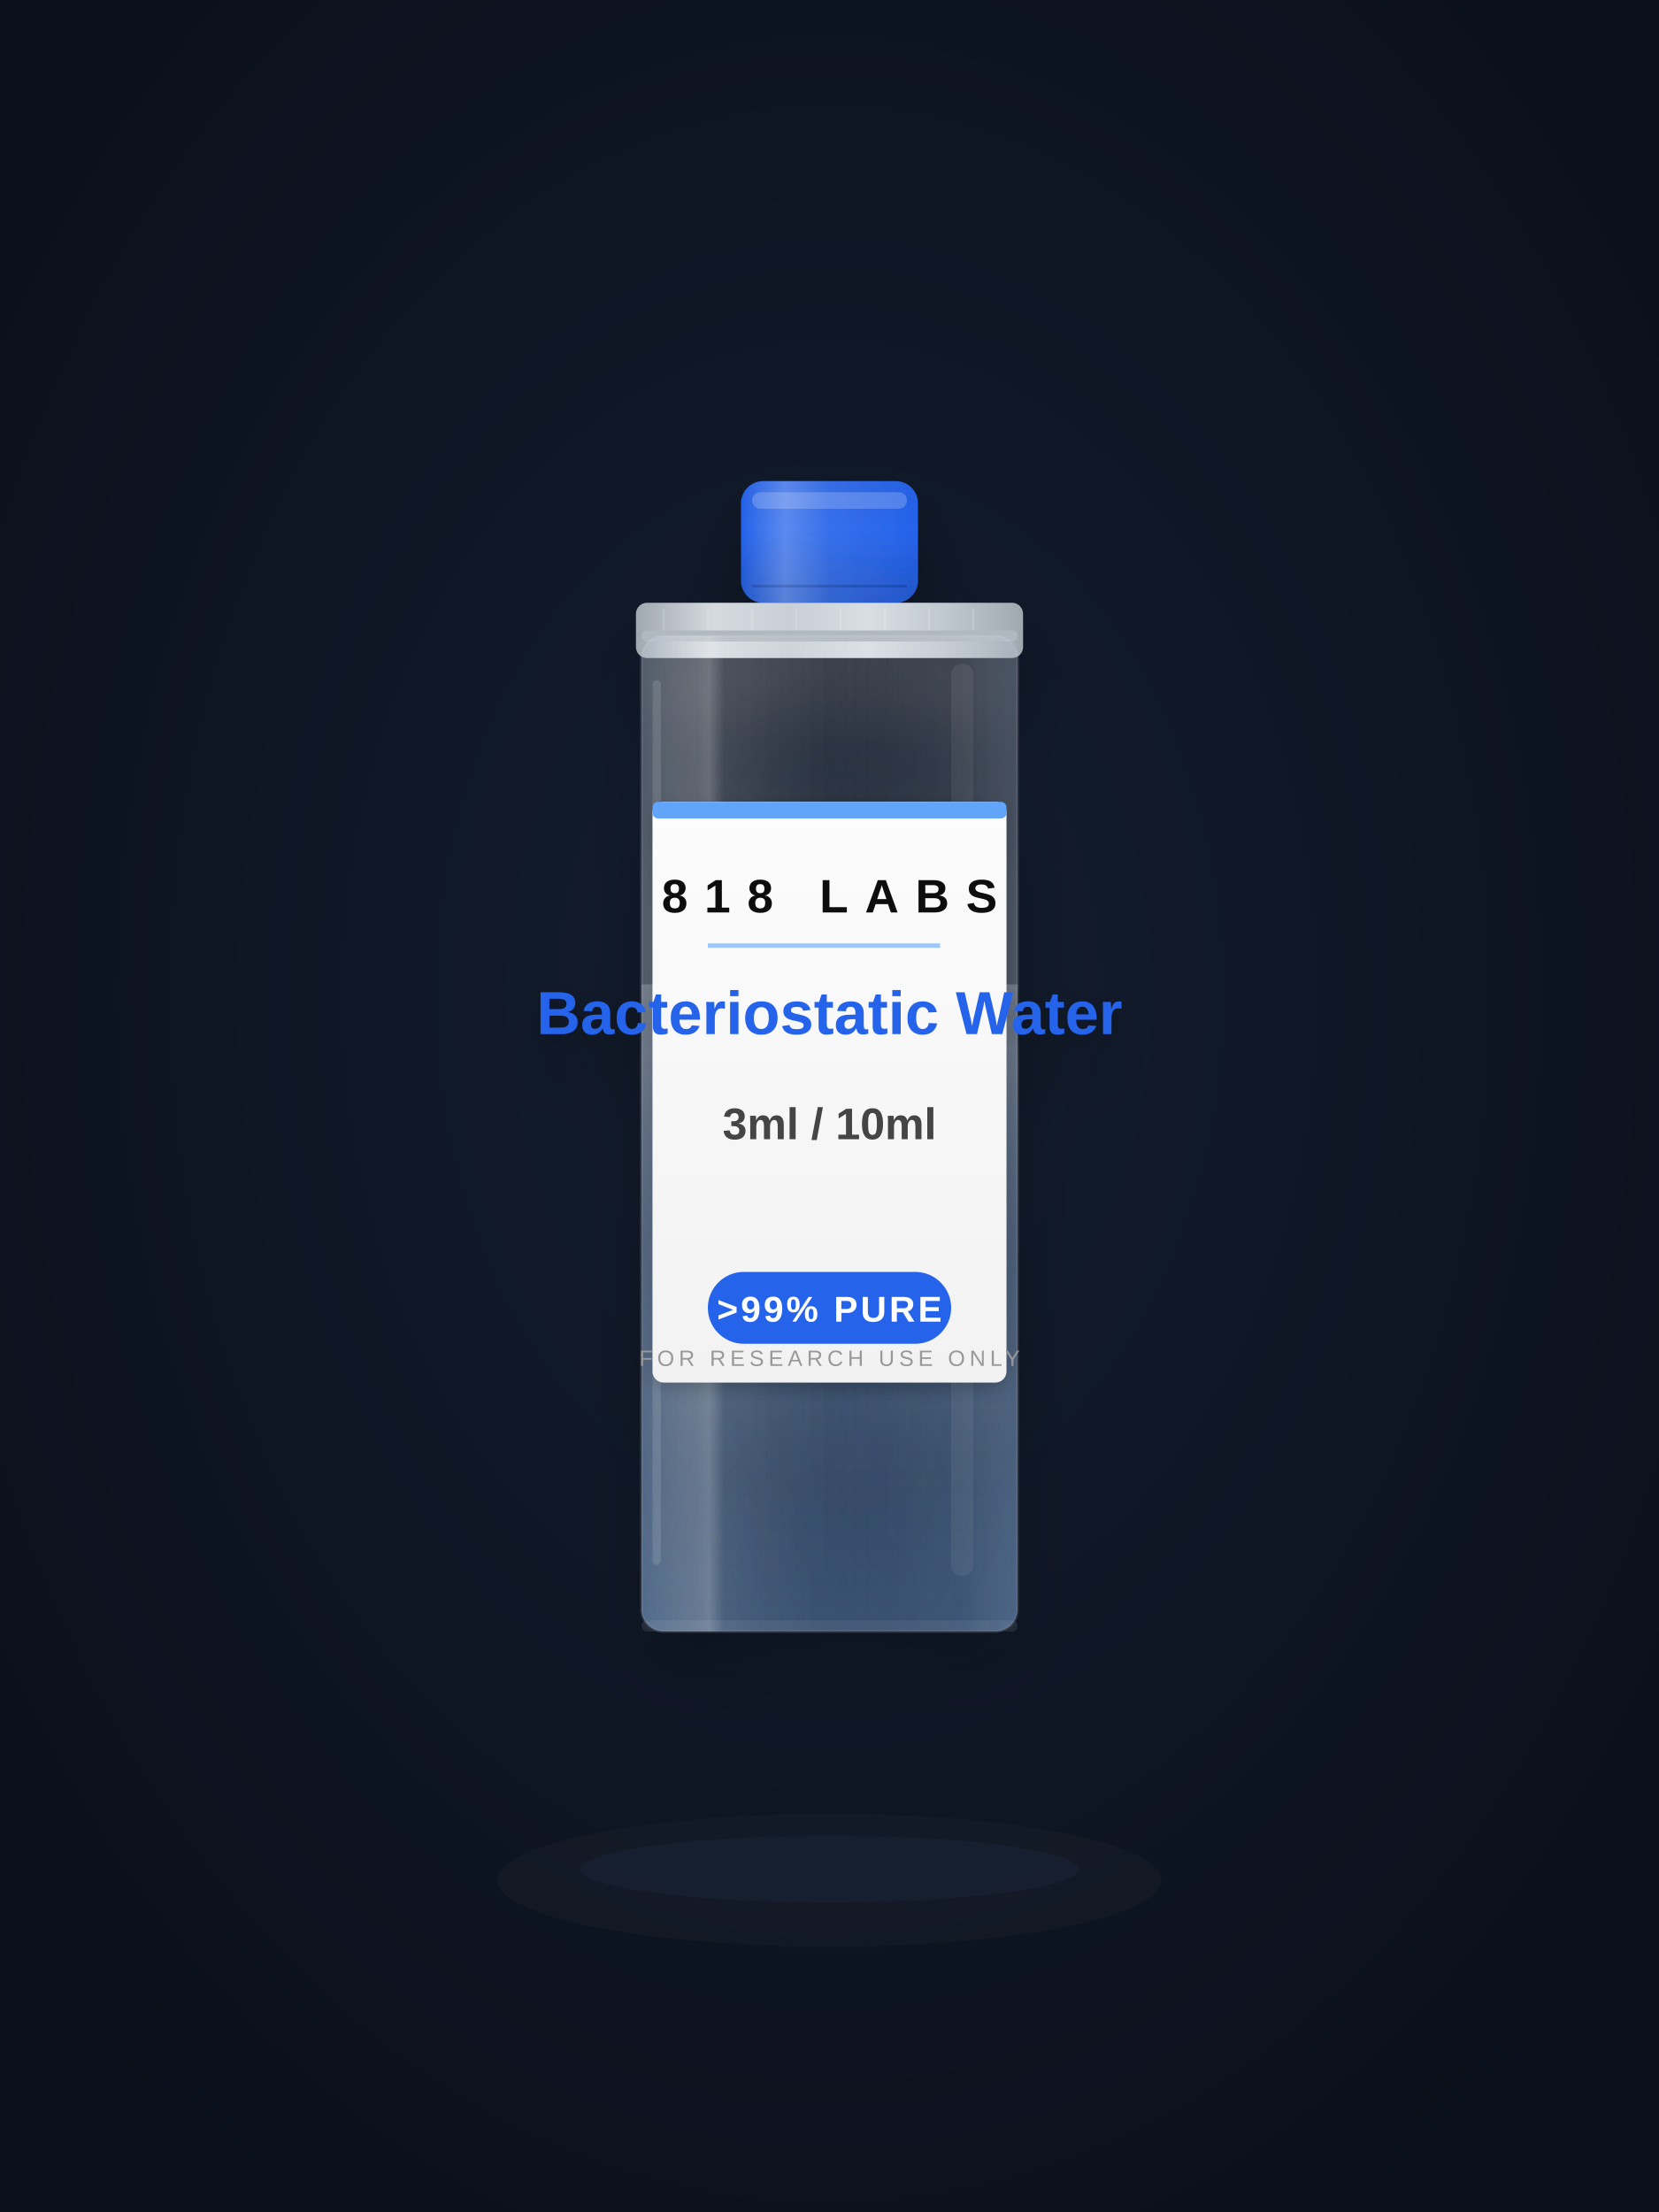
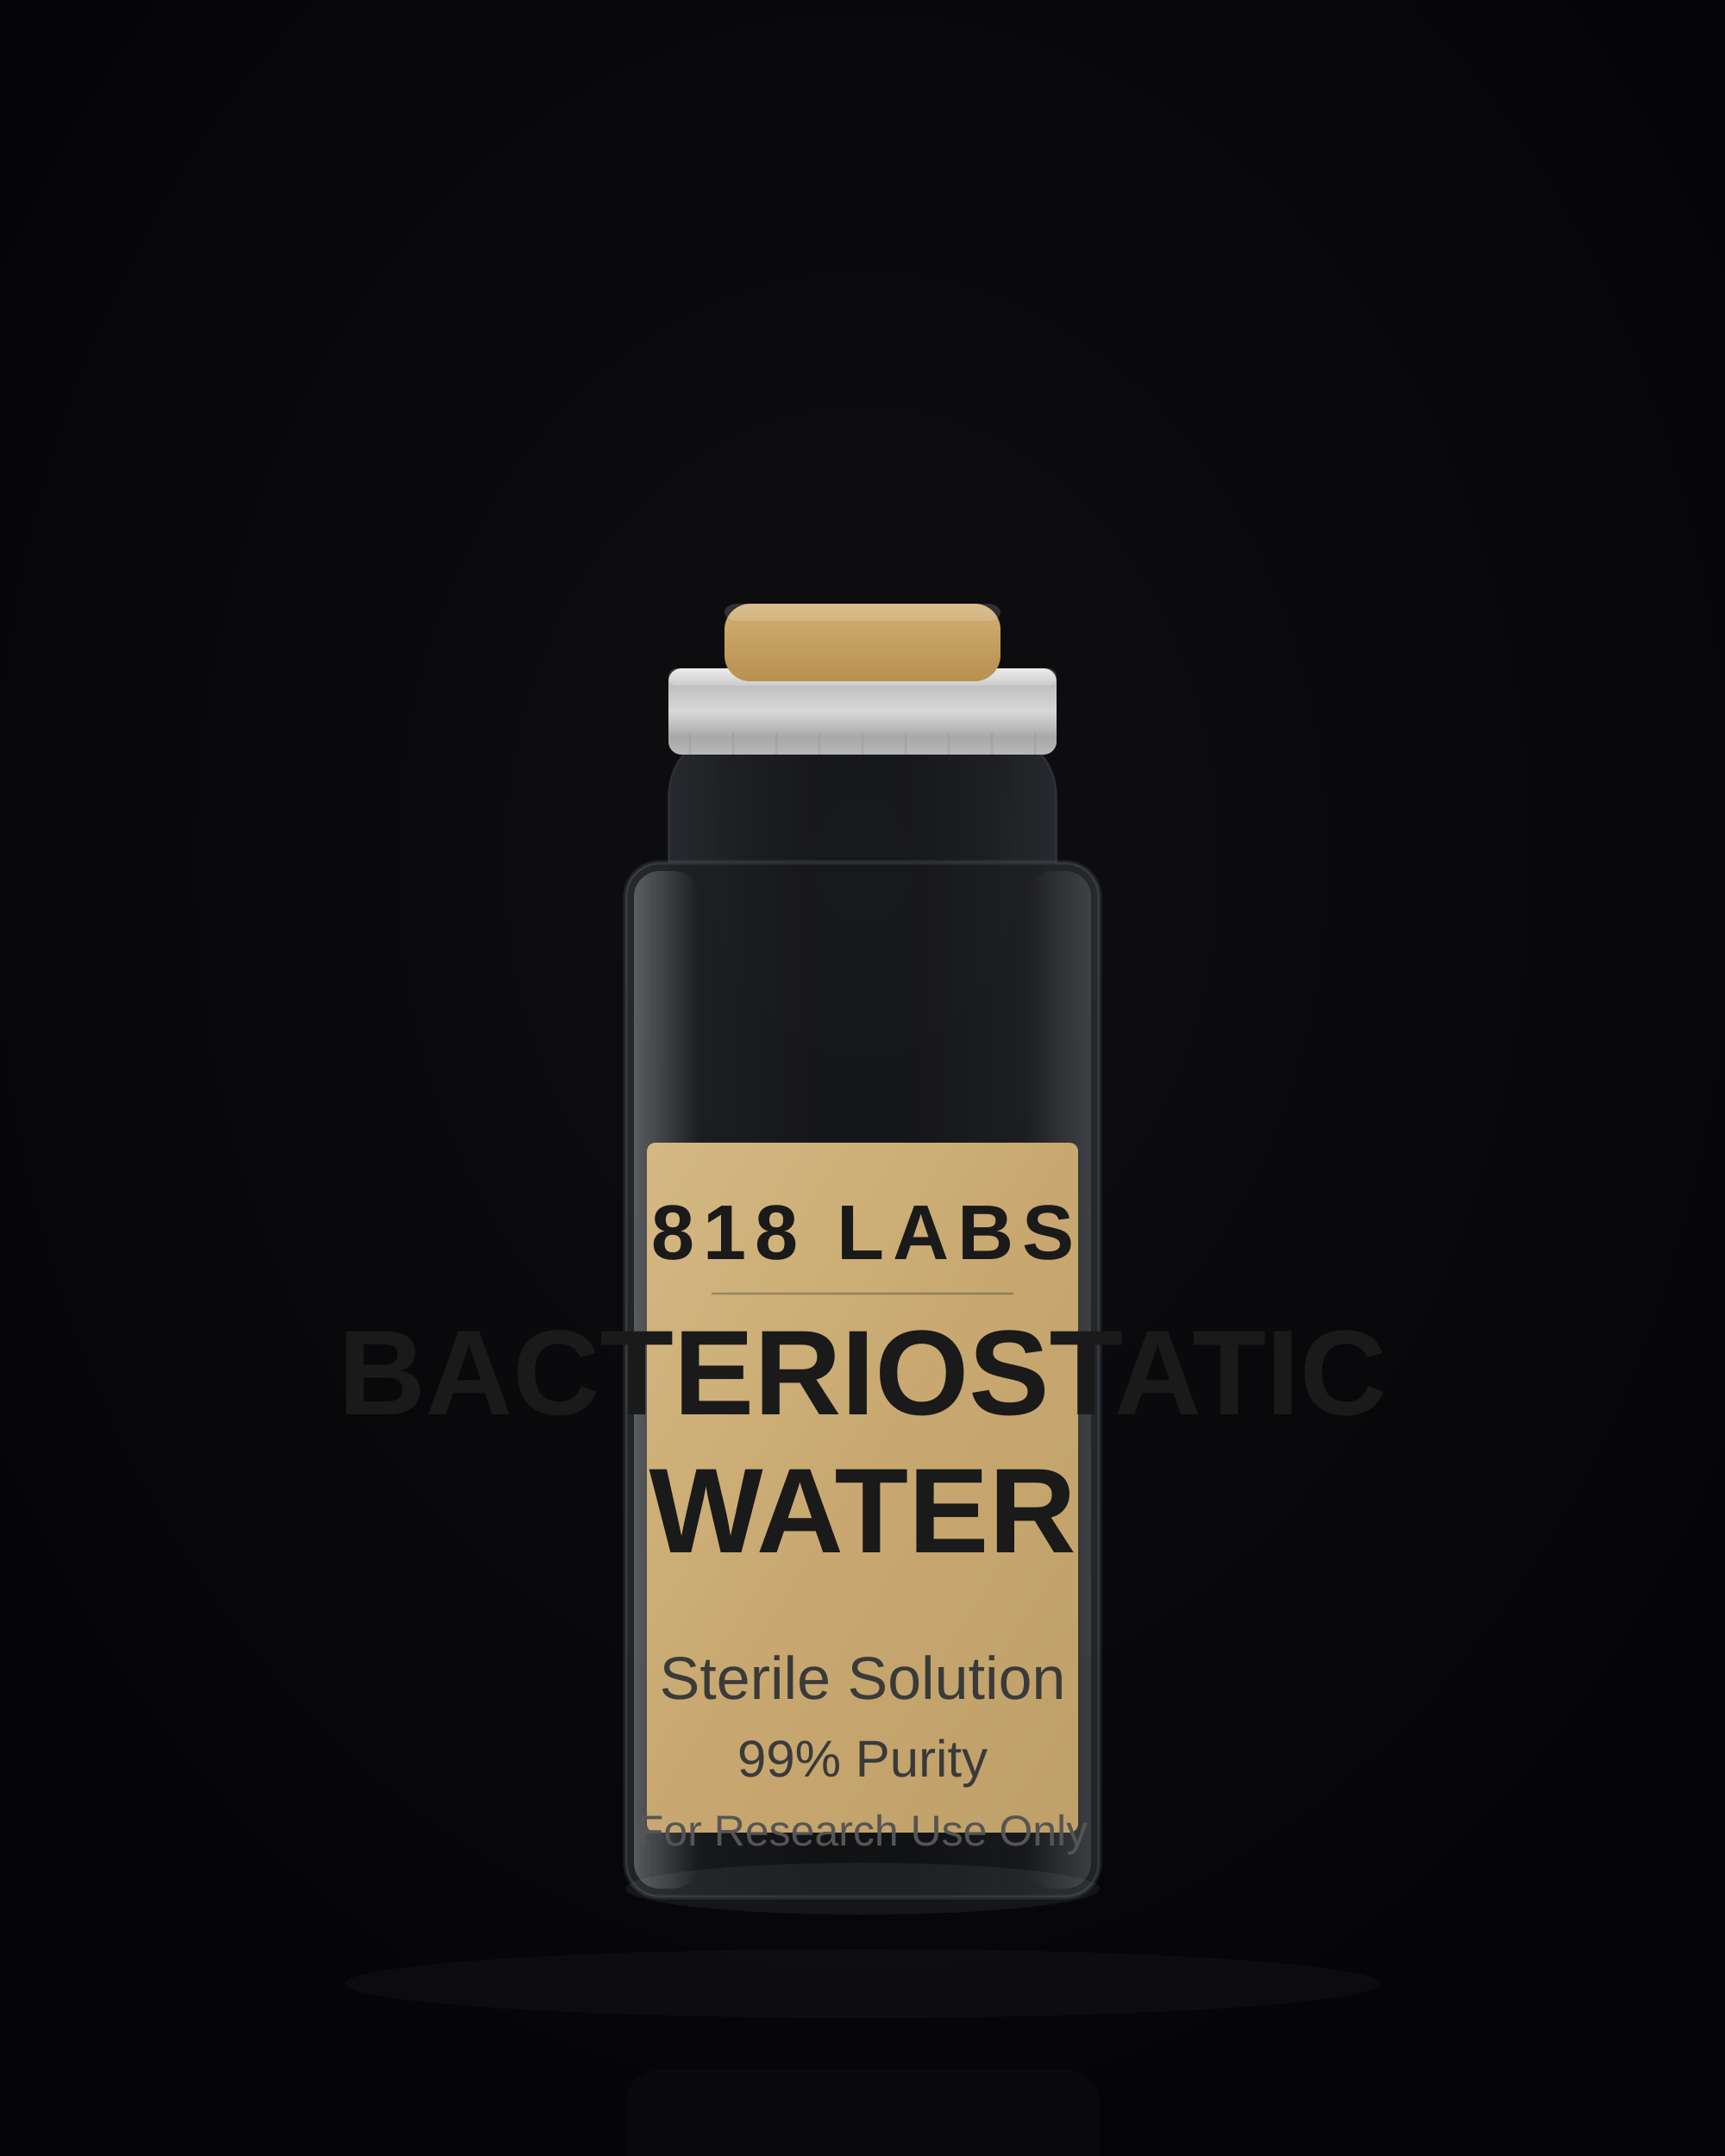
- <svg xmlns="http://www.w3.org/2000/svg" viewBox="0 0 300 400" width="300" height="400">
+ <svg xmlns="http://www.w3.org/2000/svg" viewBox="0 0 400 500" width="400" height="500">
  <defs>
-     <radialGradient id="rbgbacwater" cx="50%" cy="45%" r="65%">
-       <stop offset="0%" stop-color="#141e30" />
-       <stop offset="100%" stop-color="#0a0f1a" />
+     <radialGradient id="bg" cx="50%" cy="40%" r="60%">
+       <stop offset="0%" stop-color="#0f0f12" />
+       <stop offset="100%" stop-color="#050507" />
    </radialGradient>
-     <linearGradient id="glassbacwater" x1="0" y1="0" x2="1" y2="0">
-       <stop offset="0%" stop-color="#b8c5d4" stop-opacity="0.35" />
-       <stop offset="15%" stop-color="#e8edf2" stop-opacity="0.12" />
-       <stop offset="35%" stop-color="#f8fafc" stop-opacity="0.06" />
-       <stop offset="50%" stop-color="#f8fafc" stop-opacity="0.04" />
-       <stop offset="65%" stop-color="#f8fafc" stop-opacity="0.06" />
-       <stop offset="85%" stop-color="#e8edf2" stop-opacity="0.12" />
-       <stop offset="100%" stop-color="#b8c5d4" stop-opacity="0.3" />
+     <linearGradient id="glass" x1="0" y1="0" x2="1" y2="0">
+       <stop offset="0%" stop-color="rgba(180,200,210,0.15)" />
+       <stop offset="15%" stop-color="rgba(220,235,240,0.08)" />
+       <stop offset="40%" stop-color="rgba(200,215,225,0.05)" />
+       <stop offset="60%" stop-color="rgba(200,215,225,0.05)" />
+       <stop offset="85%" stop-color="rgba(220,235,240,0.08)" />
+       <stop offset="100%" stop-color="rgba(180,200,210,0.15)" />
    </linearGradient>
-     <linearGradient id="shinebacwater" x1="0" y1="0" x2="1" y2="0">
-       <stop offset="0%" stop-color="white" stop-opacity="0" />
-       <stop offset="18%" stop-color="white" stop-opacity="0.25" />
-       <stop offset="22%" stop-color="white" stop-opacity="0.08" />
-       <stop offset="100%" stop-color="white" stop-opacity="0" />
+     <linearGradient id="glassHL" x1="0" y1="0" x2="1" y2="0">
+       <stop offset="0%" stop-color="rgba(255,255,255,0.25)" />
+       <stop offset="100%" stop-color="rgba(255,255,255,0)" />
    </linearGradient>
-     <linearGradient id="liqbacwater" x1="0" y1="0" x2="0" y2="1">
-       <stop offset="0%" stop-color="#eff6ff" stop-opacity="0.2" />
-       <stop offset="40%" stop-color="#60a5fa" stop-opacity="0.12" />
-       <stop offset="100%" stop-color="#60a5fa" stop-opacity="0.25" />
+     <linearGradient id="glassHR" x1="0" y1="0" x2="1" y2="0">
+       <stop offset="0%" stop-color="rgba(255,255,255,0)" />
+       <stop offset="100%" stop-color="rgba(255,255,255,0.12)" />
    </linearGradient>
-     <linearGradient id="capbacwater" x1="0" y1="0" x2="0" y2="1">
-       <stop offset="0%" stop-color="#2563eb" stop-opacity="0.95" />
-       <stop offset="40%" stop-color="#2563eb" />
-       <stop offset="100%" stop-color="#2563eb" stop-opacity="0.8" />
+     <linearGradient id="silver" x1="0" y1="0" x2="0" y2="1">
+       <stop offset="0%" stop-color="#e8e8e8" />
+       <stop offset="20%" stop-color="#c0c0c0" />
+       <stop offset="50%" stop-color="#d8d8d8" />
+       <stop offset="80%" stop-color="#a8a8a8" />
+       <stop offset="100%" stop-color="#b8b8b8" />
    </linearGradient>
-     <linearGradient id="caphibacwater" x1="0" y1="0" x2="1" y2="0">
-       <stop offset="0%" stop-color="white" stop-opacity="0" />
-       <stop offset="25%" stop-color="white" stop-opacity="0.25" />
-       <stop offset="50%" stop-color="white" stop-opacity="0.08" />
-       <stop offset="100%" stop-color="white" stop-opacity="0" />
+     <linearGradient id="goldCap" x1="0" y1="0" x2="0" y2="1">
+       <stop offset="0%" stop-color="#d4b07a" />
+       <stop offset="50%" stop-color="#c4a060" />
+       <stop offset="100%" stop-color="#b89050" />
    </linearGradient>
-     <linearGradient id="crimpbacwater" x1="0" y1="0" x2="1" y2="0">
-       <stop offset="0%" stop-color="#a0a8b0" />
-       <stop offset="20%" stop-color="#d4dae0" />
-       <stop offset="40%" stop-color="#c8cfd6" />
-       <stop offset="60%" stop-color="#d8dee4" />
-       <stop offset="80%" stop-color="#c0c8d0" />
-       <stop offset="100%" stop-color="#a0a8b0" />
+     <linearGradient id="label" x1="0" y1="0" x2="1" y2="1">
+       <stop offset="0%" stop-color="#d4b882" />
+       <stop offset="50%" stop-color="#c8a870" />
+       <stop offset="100%" stop-color="#bfa068" />
    </linearGradient>
-     <linearGradient id="lblbacwater" x1="0" y1="0" x2="0" y2="1">
-       <stop offset="0%" stop-color="#fcfcfc" />
-       <stop offset="100%" stop-color="#f2f2f2" />
+     <linearGradient id="reflect" x1="0" y1="0" x2="0" y2="1">
+       <stop offset="0%" stop-color="rgba(180,200,210,0.08)" />
+       <stop offset="100%" stop-color="rgba(0,0,0,0)" />
    </linearGradient>
-     <filter id="vshadowbacwater">
-       <feGaussianBlur in="SourceAlpha" stdDeviation="6" />
-       <feOffset dy="8" />
-       <feComponentTransfer>
-         <feFuncA type="linear" slope="0.35" />
-       </feComponentTransfer>
-       <feMerge>
-         <feMergeNode />
-         <feMergeNode in="SourceGraphic" />
-       </feMerge>
-     </filter>
-     <filter id="ishadowbacwater">
-       <feGaussianBlur in="SourceAlpha" stdDeviation="1.5" />
-       <feOffset dy="1" />
-       <feComponentTransfer>
-         <feFuncA type="linear" slope="0.15" />
-       </feComponentTransfer>
-       <feMerge>
-         <feMergeNode />
-         <feMergeNode in="SourceGraphic" />
-       </feMerge>
-     </filter>
-     <clipPath id="vclipbacwater">
-       <rect x="116" y="115" width="68" height="180" rx="4" />
-     </clipPath>
  </defs>
-   <rect width="300" height="400" fill="url(#rbgbacwater)" />
-   <ellipse cx="150" cy="340" rx="60" ry="12" fill="white" opacity="0.02" />
-   <ellipse cx="150" cy="338" rx="45" ry="6" fill="#60a5fa" opacity="0.04" />
-   <g filter="url(#vshadowbacwater)">
-     <rect x="134" y="87" width="32" height="22" rx="4" fill="url(#capbacwater)" />
-     <rect x="134" y="87" width="32" height="22" rx="4" fill="url(#caphibacwater)" />
-     <rect x="136" y="89" width="28" height="3" rx="1.5" fill="white" opacity="0.2" />
-     <line x1="136" y1="106" x2="164" y2="106" stroke="black" stroke-opacity="0.15" stroke-width="0.5" />
-     <rect x="115" y="109" width="70" height="10" rx="2" fill="url(#crimpbacwater)" />
-     <line x1="120" y1="110" x2="120" y2="114" stroke="white" stroke-opacity="0.15" stroke-width="0.4" />
-     <line x1="128" y1="110" x2="128" y2="114" stroke="white" stroke-opacity="0.15" stroke-width="0.4" />
-     <line x1="136" y1="110" x2="136" y2="114" stroke="white" stroke-opacity="0.15" stroke-width="0.4" />
-     <line x1="144" y1="110" x2="144" y2="114" stroke="white" stroke-opacity="0.15" stroke-width="0.4" />
-     <line x1="152" y1="110" x2="152" y2="114" stroke="white" stroke-opacity="0.15" stroke-width="0.4" />
-     <line x1="160" y1="110" x2="160" y2="114" stroke="white" stroke-opacity="0.15" stroke-width="0.4" />
-     <line x1="168" y1="110" x2="168" y2="114" stroke="white" stroke-opacity="0.15" stroke-width="0.4" />
-     <line x1="176" y1="110" x2="176" y2="114" stroke="white" stroke-opacity="0.15" stroke-width="0.4" />
-     <rect x="116" y="114" width="68" height="2" rx="1" fill="#b0b8c0" />
-     <rect x="116" y="115" width="68" height="180" rx="4" fill="url(#glassbacwater)" stroke="white" stroke-opacity="0.08" stroke-width="0.5" />
-     <g clip-path="url(#vclipbacwater)">
-       <rect x="116" y="178" width="68" height="118.4" fill="url(#liqbacwater)" />
-       <ellipse cx="150" cy="178" rx="32" ry="3" fill="#60a5fa" opacity="0.08" />
-     </g>
-     <rect x="116" y="115" width="68" height="180" rx="4" fill="url(#shinebacwater)" />
-     <rect x="172" y="120" width="4" height="165" rx="2" fill="white" opacity="0.06" />
-     <rect x="118" y="123" width="1.5" height="160" rx="0.75" fill="white" opacity="0.12" />
-     <g filter="url(#ishadowbacwater)">
-       <rect x="118" y="145" width="64" height="105" rx="2" fill="url(#lblbacwater)" />
-       <rect x="118" y="145" width="64" height="3" rx="1" fill="#60a5fa" />
-       <text x="150" y="165" text-anchor="middle" font-family="'Helvetica Neue',Arial,sans-serif" font-size="8.5" font-weight="900" fill="#111" letter-spacing="3">818 LABS</text>
-       <line x1="128" y1="171" x2="170" y2="171" stroke="#60a5fa" stroke-width="0.8" stroke-opacity="0.6" />
-       <text x="150" y="187" text-anchor="middle" font-family="'Helvetica Neue',Arial,sans-serif" font-size="11" font-weight="800" fill="#2563eb">Bacteriostatic Water</text>
-       <text x="150" y="206" text-anchor="middle" font-family="'Helvetica Neue',Arial,sans-serif" font-size="8" font-weight="700" fill="#444">3ml / 10ml</text>
-       <rect x="128" y="230" width="44" height="13" rx="6.5" fill="#2563eb" />
-       <text x="150" y="239" text-anchor="middle" font-family="'Helvetica Neue',Arial,sans-serif" font-size="6.5" font-weight="700" fill="white" letter-spacing="0.5">&gt;99% PURE</text>
-       <text x="150" y="247" text-anchor="middle" font-family="'Helvetica Neue',Arial,sans-serif" font-size="4" font-weight="500" fill="#999" letter-spacing="0.8">FOR RESEARCH USE ONLY</text>
-     </g>
-     <rect x="116" y="293" width="68" height="2" rx="1" fill="white" opacity="0.06" />
+   <rect width="400" height="500" fill="url(#bg)" />
+   <ellipse cx="200" cy="460" rx="120" ry="8" fill="rgba(255,255,255,0.03)" />
+   <g opacity="0.08" transform="translate(0,920) scale(1,-1)">
+     <rect x="145" y="200" width="110" height="240" rx="8" fill="rgba(160,180,190,0.3)" />
  </g>
+   <rect x="145" y="200" width="110" height="240" rx="8" fill="url(#glass)" stroke="rgba(180,200,210,0.12)" stroke-width="1" />
+   <rect x="147" y="202" width="15" height="236" rx="6" fill="url(#glassHL)" />
+   <rect x="238" y="202" width="15" height="236" rx="6" fill="url(#glassHR)" />
+   <ellipse cx="200" cy="438" rx="55" ry="6" fill="rgba(180,200,210,0.08)" />
+   <path d="M155,200 L155,185 Q155,175 165,170 L235,170 Q245,175 245,185 L245,200" fill="url(#glass)" stroke="rgba(180,200,210,0.1)" stroke-width="0.5" />
+   <rect x="155" y="155" width="90" height="20" rx="3" fill="url(#silver)" />
+   <line x1="160" y1="170" x2="160" y2="175" stroke="rgba(150,150,150,0.4)" stroke-width="0.5" />
+   <line x1="170" y1="170" x2="170" y2="175" stroke="rgba(150,150,150,0.4)" stroke-width="0.5" />
+   <line x1="180" y1="170" x2="180" y2="175" stroke="rgba(150,150,150,0.4)" stroke-width="0.5" />
+   <line x1="190" y1="170" x2="190" y2="175" stroke="rgba(150,150,150,0.4)" stroke-width="0.5" />
+   <line x1="200" y1="170" x2="200" y2="175" stroke="rgba(150,150,150,0.4)" stroke-width="0.5" />
+   <line x1="210" y1="170" x2="210" y2="175" stroke="rgba(150,150,150,0.4)" stroke-width="0.5" />
+   <line x1="220" y1="170" x2="220" y2="175" stroke="rgba(150,150,150,0.4)" stroke-width="0.5" />
+   <line x1="230" y1="170" x2="230" y2="175" stroke="rgba(150,150,150,0.4)" stroke-width="0.5" />
+   <line x1="240" y1="170" x2="240" y2="175" stroke="rgba(150,150,150,0.4)" stroke-width="0.5" />
+   <rect x="155" y="155" width="90" height="4" rx="2" fill="rgba(255,255,255,0.2)" />
+   <rect x="168" y="140" width="64" height="18" rx="6" fill="url(#goldCap)" />
+   <rect x="168" y="140" width="64" height="4" rx="3" fill="rgba(255,255,255,0.15)" />
+   <rect x="150" y="265" width="100" height="160" rx="2" fill="url(#label)" />
+   <text x="200" y="292" font-family="Arial Black, Arial, sans-serif" font-size="18" font-weight="900" fill="#1a1a1a" text-anchor="middle" letter-spacing="2">818 LABS</text>
+   <line x1="165" y1="300" x2="235" y2="300" stroke="#1a1a1a" stroke-width="0.5" opacity="0.3" />
+   <text x="200" y="328" font-family="Arial Black, Arial, sans-serif" font-size="28" font-weight="900" fill="#1a1a1a" text-anchor="middle">BACTERIOSTATIC</text>
+   <text x="200" y="360" font-family="Arial Black, Arial, sans-serif" font-size="28" font-weight="900" fill="#1a1a1a" text-anchor="middle">WATER</text>
+   <text x="200" y="394" font-family="Arial, sans-serif" font-size="14" fill="#3a3a3a" text-anchor="middle">Sterile Solution</text>
+   <text x="200" y="412" font-family="Arial, sans-serif" font-size="12" fill="#3a3a3a" text-anchor="middle">99% Purity</text>
+   <text x="200" y="428" font-family="Arial, sans-serif" font-size="10" fill="#555555" text-anchor="middle">For Research Use Only</text>
</svg>
